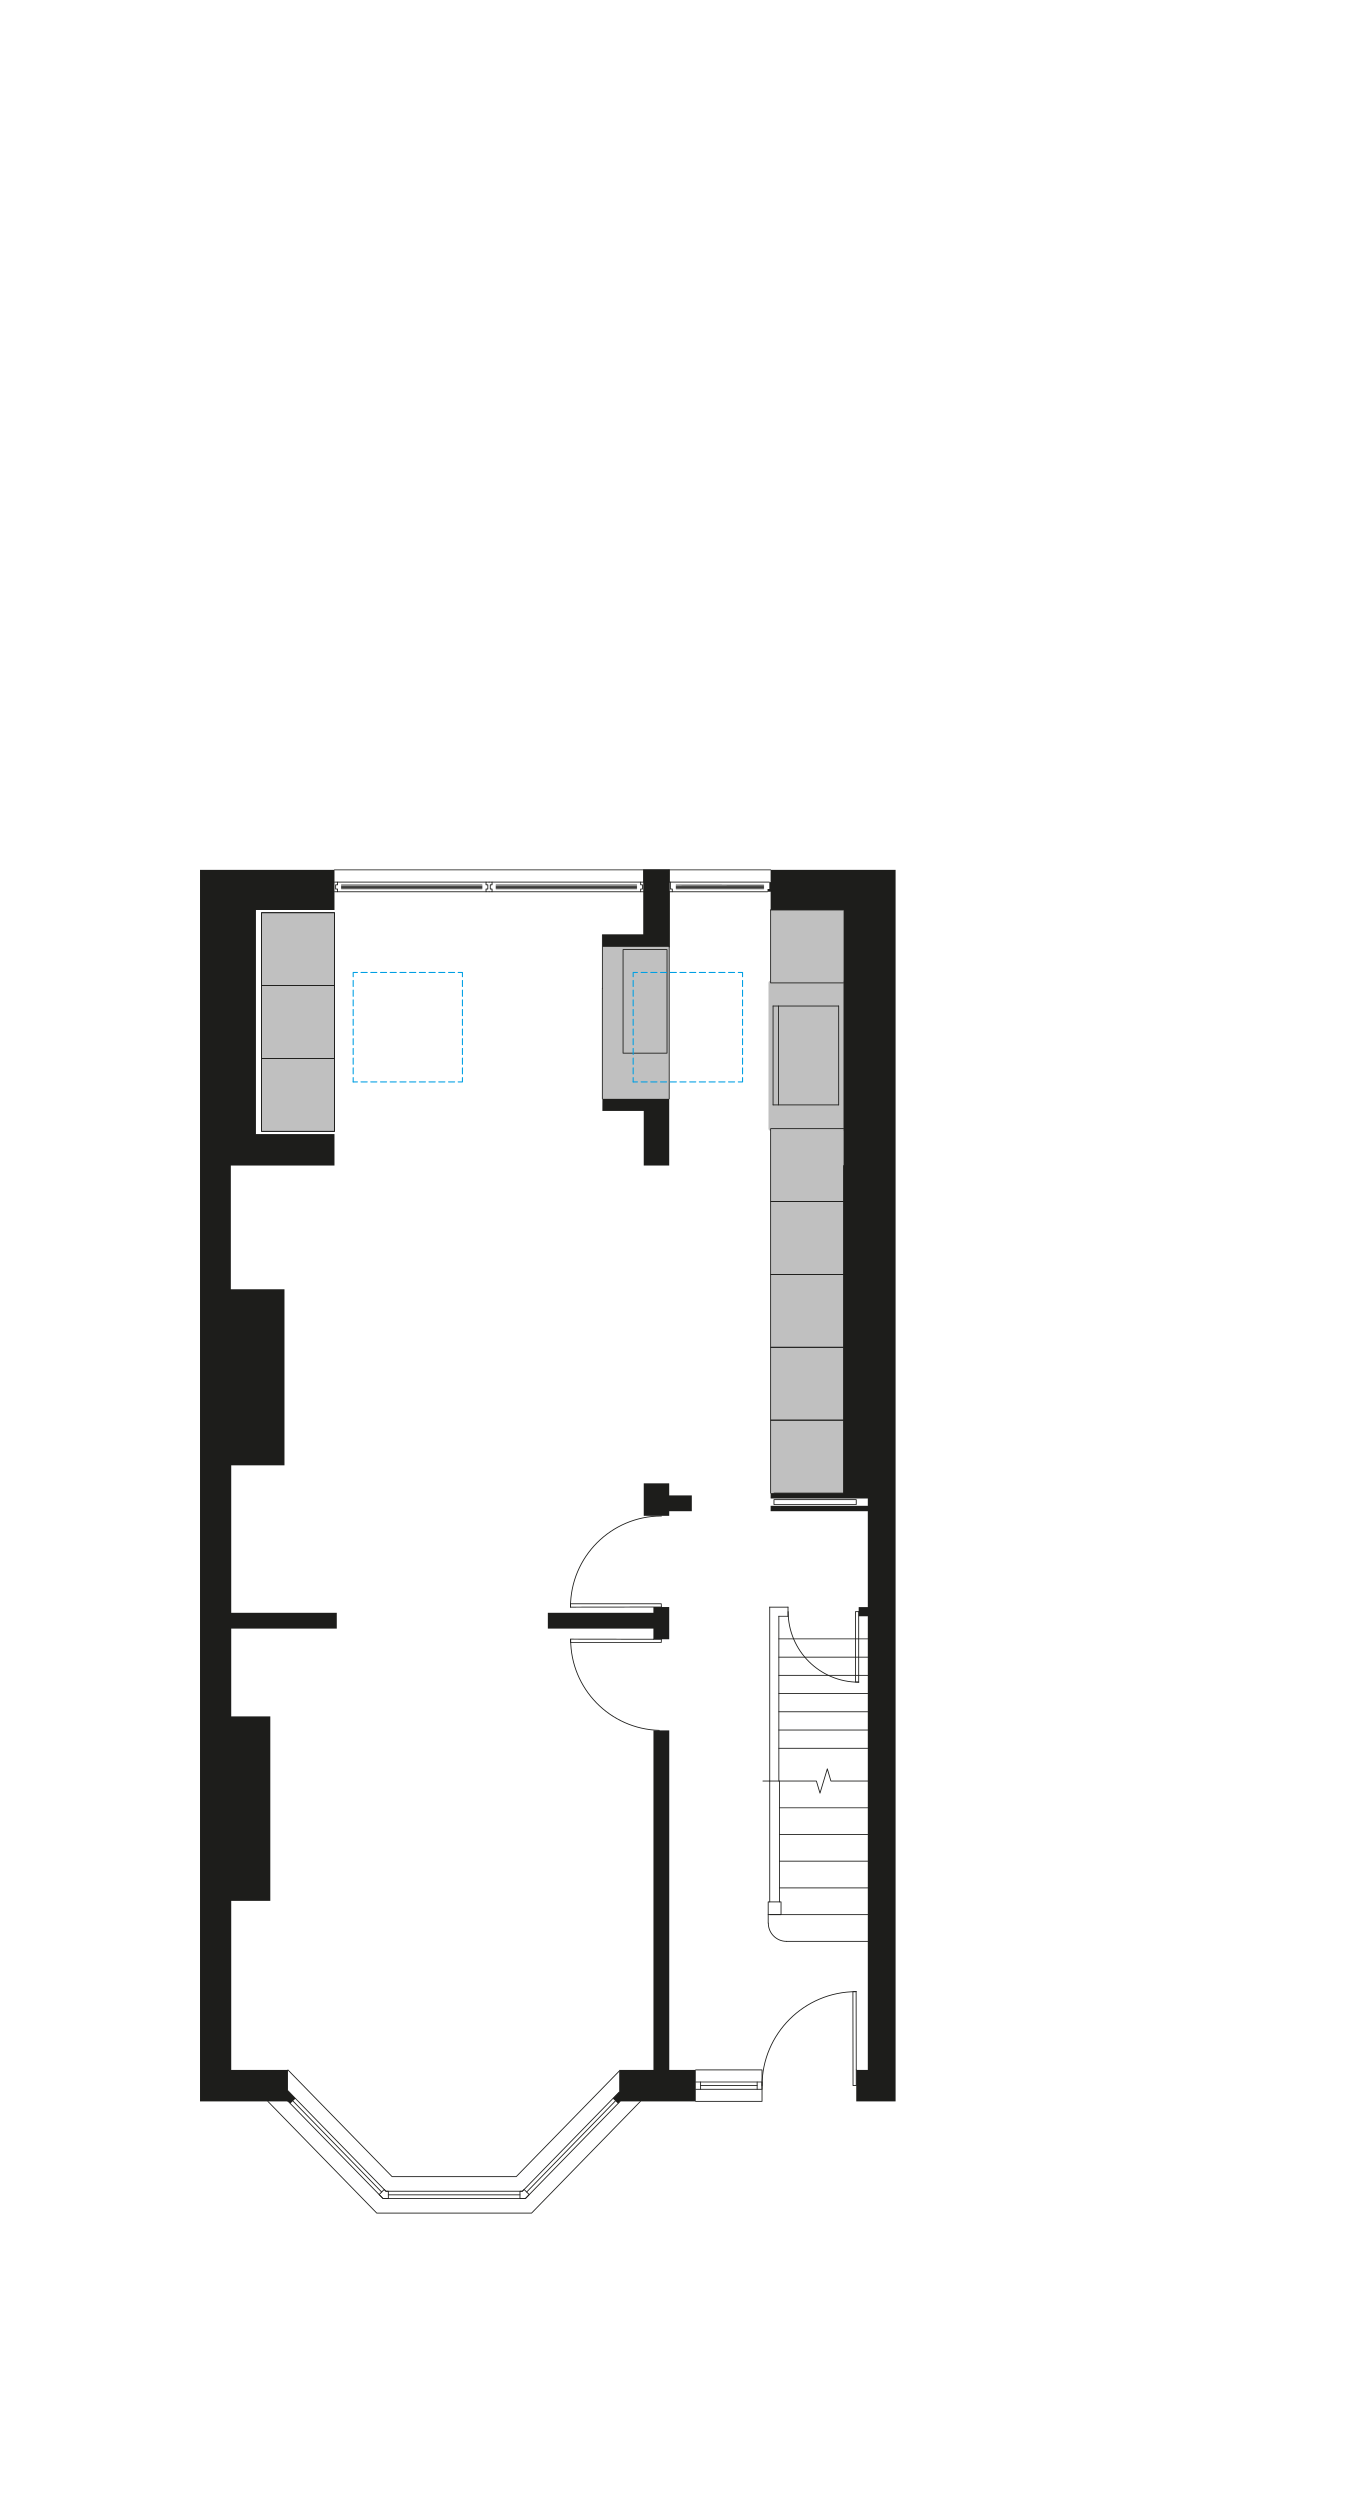
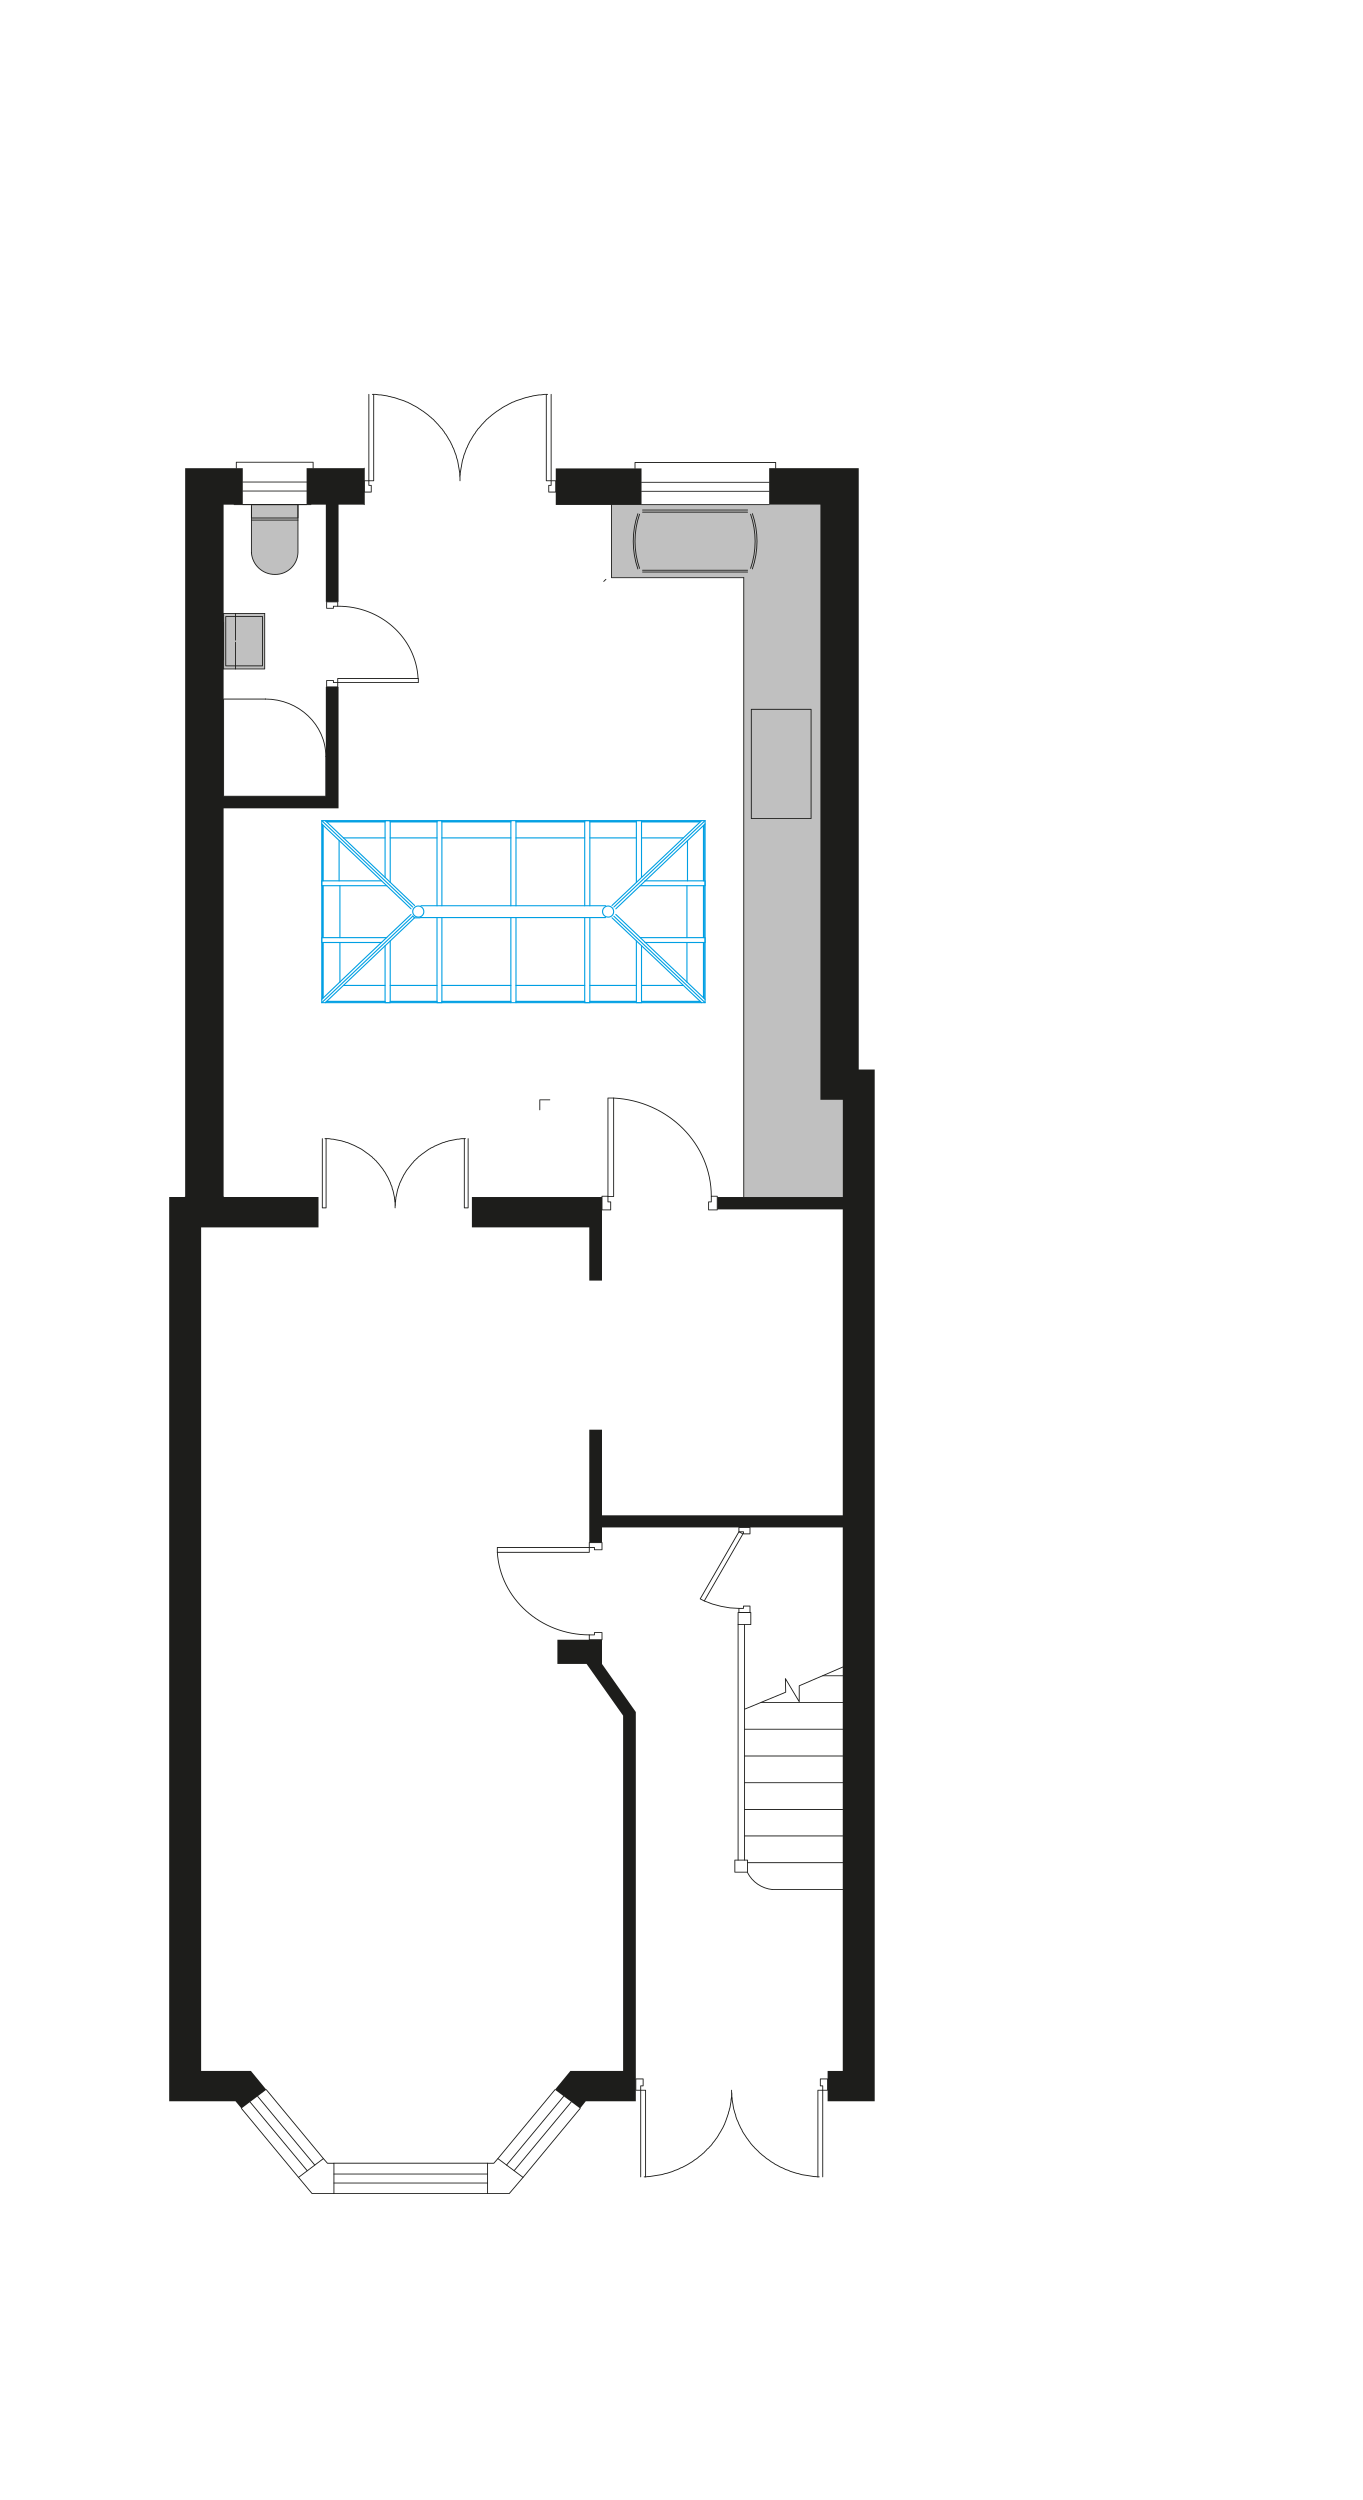
<svg xmlns="http://www.w3.org/2000/svg" viewBox="0 0 318.24 583.97">
  <defs>
-     <style>.a{fill:silver;}.b,.c,.d{fill:none;stroke-linecap:round;stroke-linejoin:round;}.b{stroke:silver;}.c{stroke:#1d1d1b;stroke-width:0.2px;}.d{stroke:#009fe3;stroke-width:0.25px;}.e{fill:#1d1d1b;}</style>
+     <style>.a{fill:silver;}.b,.c{fill:none;stroke-linecap:round;stroke-linejoin:round;}.b{stroke:#1d1d1b;stroke-width:0.21px;}.c{stroke:#009fe3;stroke-width:0.26px;}.d{fill:#1d1d1b;}</style>
  </defs>
-   <polygon class="a" points="140.71 256.67 140.72 256.67 156.32 256.67 156.32 221.18 140.71 221.18 140.71 230.85 140.71 256.67" />
-   <polygon class="a" points="180.01 212.56 180.01 229.59 180.01 263.64 180.01 280.67 180.01 297.69 180.01 314.72 180.01 331.74 180.01 348.77 180.79 348.77 197.04 348.77 197.04 272.26 197.04 263.64 197.04 246.62 197.04 229.59 197.04 212.56 180.01 212.56" />
-   <polygon class="a" points="78.13 247.25 78.13 230.22 78.13 213.19 61.1 213.19 61.1 230.22 61.1 247.25 61.1 264.27 78.13 264.27 78.13 247.25" />
-   <rect class="b" x="180.01" y="229.59" width="17.03" height="34.05" />
-   <polyline class="c" points="180.01 348.77 180.01 331.74 197.04 331.74" />
-   <polyline class="c" points="197.04 314.72 180.01 314.72 180.01 331.74 197.04 331.74" />
-   <polyline class="c" points="197.04 314.72 180.01 314.72 180.01 297.69 197.04 297.69" />
-   <polyline class="c" points="197.04 280.67 180.01 280.67 180.01 297.69 197.04 297.69" />
-   <polyline class="c" points="197.04 280.67 180.01 280.67 180.01 263.64 197.04 263.64" />
-   <line class="c" x1="202.71" y1="453.48" x2="183.71" y2="453.48" />
-   <path class="c" d="M183.72,453.48a4.25,4.25,0,0,1-4.25-4.25" />
-   <line class="c" x1="179.44" y1="449.21" x2="179.44" y2="447.23" />
-   <line class="c" x1="202.71" y1="447.23" x2="179.8" y2="447.23" />
-   <line class="c" x1="202.71" y1="440.99" x2="182.08" y2="440.99" />
-   <line class="c" x1="202.71" y1="434.74" x2="182.08" y2="434.74" />
-   <line class="c" x1="202.71" y1="428.52" x2="182.08" y2="428.52" />
-   <line class="c" x1="202.71" y1="422.28" x2="182.08" y2="422.28" />
-   <line class="c" x1="182.08" y1="444.26" x2="182.08" y2="416.03" />
-   <line class="c" x1="179.8" y1="444.26" x2="179.8" y2="416.03" />
-   <rect class="c" x="179.44" y="444.26" width="3" height="2.97" />
-   <polyline class="c" points="162.5 483.51 178 483.51 178 490.86 162.5 490.86" />
-   <line class="c" x1="123.02" y1="512.03" x2="143.74" y2="490.77" />
-   <line class="c" x1="180.79" y1="348.77" x2="203.61" y2="348.77" />
-   <line class="c" x1="184.07" y1="375.41" x2="179.8" y2="375.41" />
-   <line class="c" x1="184.07" y1="377.54" x2="181.93" y2="377.54" />
-   <line class="c" x1="179.8" y1="375.41" x2="179.8" y2="416.03" />
-   <line class="c" x1="181.93" y1="377.54" x2="181.93" y2="416.03" />
-   <polyline class="c" points="178.21 416.03 190.7 416.03 191.54 418.86 193.25 413.18 194.09 416.03 206.59 416.03" />
-   <line class="c" x1="184.07" y1="377.54" x2="184.07" y2="375.41" />
-   <line class="c" x1="202.71" y1="382.82" x2="181.93" y2="382.82" />
-   <line class="c" x1="202.71" y1="387.09" x2="181.93" y2="387.09" />
-   <line class="c" x1="202.71" y1="391.35" x2="181.93" y2="391.35" />
-   <line class="c" x1="202.71" y1="395.58" x2="181.93" y2="395.58" />
-   <line class="c" x1="202.71" y1="399.85" x2="181.93" y2="399.85" />
-   <line class="c" x1="202.71" y1="404.11" x2="181.93" y2="404.11" />
-   <line class="c" x1="202.71" y1="408.38" x2="181.93" y2="408.38" />
-   <line class="c" x1="200.58" y1="376.46" x2="200.58" y2="392.91" />
-   <path class="c" d="M200.61,392.94a16.49,16.49,0,0,1-16.51-16.48" />
-   <polyline class="c" points="200.58 376.46 199.83 376.46 199.83 392.91 200.58 392.91" />
-   <line class="c" x1="154.46" y1="375.38" x2="133.29" y2="375.41" />
-   <path class="c" d="M133.26,375.41a21.26,21.26,0,0,1,21.24-21.29" />
-   <polyline class="c" points="154.49 375.38 154.46 374.62 133.26 374.62 133.26 375.38" />
-   <polygon class="c" points="122.42 511.43 122 511.85 121.46 511.85 121.46 513.53 122.75 513.53 123.62 512.63 122.42 511.43" />
-   <polyline class="c" points="162.5 488.04 178 488.04 178 486.33 162.5 486.33" />
-   <line class="c" x1="176.86" y1="488.04" x2="176.86" y2="486.33" />
-   <line class="c" x1="163.65" y1="488.04" x2="163.65" y2="486.33" />
-   <line class="c" x1="163.65" y1="487.17" x2="176.86" y2="487.17" />
-   <line class="c" x1="200.01" y1="483.51" x2="199.98" y2="465.25" />
-   <path class="c" d="M178,487.23a22,22,0,0,1,22-22" />
-   <polyline class="c" points="200.01 487.17 199.26 487.17 199.23 465.22 199.98 465.22" />
-   <line class="c" x1="200.01" y1="487.14" x2="200.01" y2="483.51" />
-   <rect class="c" x="180.79" y="350.3" width="19.22" height="1.14" />
-   <line class="c" x1="197.04" y1="272.26" x2="197.04" y2="348.77" />
-   <rect class="c" x="150.37" y="203.19" width="5.95" height="2.85" />
-   <line class="c" x1="195.9" y1="234.99" x2="180.58" y2="234.99" />
-   <line class="c" x1="180.58" y1="258.09" x2="195.9" y2="258.09" />
-   <line class="c" x1="195.9" y1="258.09" x2="195.9" y2="234.99" />
-   <line class="c" x1="180.58" y1="234.99" x2="180.58" y2="258.09" />
-   <polyline class="c" points="156.32 208.3 157.04 208.3 157.04 207.67 156.59 207.67 156.59 206.05 156.32 206.05" />
-   <line class="c" x1="156.59" y1="206.05" x2="179.71" y2="206.05" />
-   <line class="c" x1="179.29" y1="208.3" x2="157.04" y2="208.3" />
-   <line class="c" x1="157.94" y1="206.74" x2="178.39" y2="206.77" />
-   <line class="c" x1="157.94" y1="207.04" x2="178.39" y2="207.04" />
-   <line class="c" x1="157.94" y1="207.31" x2="178.39" y2="207.31" />
-   <line class="c" x1="157.94" y1="207.61" x2="178.39" y2="207.61" />
-   <line class="c" x1="180.01" y1="203.19" x2="156.32" y2="203.19" />
-   <polyline class="c" points="150.37 208.3 149.65 208.3 149.65 207.67 150.07 207.67 150.07 206.68 149.65 206.68 149.65 206.05 150.37 206.05" />
-   <polyline class="c" points="114.25 208.3 114.94 208.3 114.94 207.67 114.52 207.67 114.52 206.68 114.94 206.68 114.94 206.05 114.25 206.05" />
-   <line class="c" x1="114.94" y1="206.05" x2="149.65" y2="206.05" />
-   <line class="c" x1="149.65" y1="208.3" x2="114.94" y2="208.3" />
-   <line class="c" x1="115.87" y1="206.74" x2="148.72" y2="206.74" />
-   <line class="c" x1="115.87" y1="207.04" x2="148.72" y2="207.04" />
-   <line class="c" x1="115.87" y1="207.31" x2="148.72" y2="207.31" />
-   <line class="c" x1="115.87" y1="207.61" x2="148.72" y2="207.61" />
-   <polyline class="c" points="114.25 208.3 113.53 208.3 113.53 207.67 113.95 207.67 113.95 206.68 113.53 206.68 113.53 206.05 114.25 206.05" />
-   <line class="c" x1="156.32" y1="221.18" x2="156.32" y2="256.67" />
-   <line class="c" x1="152.63" y1="382.91" x2="133.29" y2="382.88" />
-   <path class="c" d="M154,404.19a21.26,21.26,0,0,1-20.7-21.28" />
-   <polyline class="c" points="154.49 382.91 154.46 383.66 133.26 383.66 133.26 382.91" />
-   <line class="c" x1="152.63" y1="382.91" x2="154.46" y2="382.91" />
-   <line class="c" x1="140.7" y1="230.85" x2="140.7" y2="256.67" />
-   <polyline class="c" points="140.71 230.85 140.71 218.36 150.37 218.36 150.37 203.19 156.32 203.19 156.32 221.18" />
-   <line class="c" x1="156.32" y1="221.18" x2="156.32" y2="208.3" />
-   <polyline class="c" points="67.26 483.51 91.58 508.43 120.59 508.43 144.64 483.78" />
-   <polyline class="c" points="62.57 490.86 88.01 516.96 124.16 516.96 149.59 490.86" />
-   <line class="c" x1="68.43" y1="490.77" x2="89.15" y2="512.03" />
-   <line class="c" x1="90.71" y1="512.69" x2="121.46" y2="512.69" />
-   <polyline class="c" points="69.03 490.2 90.14 511.85 122.03 511.85 144.64 488.67" />
-   <polygon class="c" points="89.45 513.53 90.71 513.53 90.71 511.85 90.14 511.85 89.75 511.43 88.55 512.63 89.45 513.53" />
-   <line class="c" x1="67.26" y1="490.8" x2="67.31" y2="490.86" />
-   <line class="c" x1="69.03" y1="490.2" x2="67.26" y2="488.37" />
-   <rect class="c" x="61.1" y="213.19" width="17.03" height="17.03" />
-   <rect class="c" x="61.1" y="230.22" width="17.03" height="17.03" />
-   <rect class="c" x="61.1" y="247.25" width="17.03" height="17.03" />
-   <line class="c" x1="150.37" y1="203.19" x2="78.13" y2="203.19" />
-   <polyline class="c" points="78.13 208.3 78.85 208.3 78.85 207.67 78.4 207.67 78.4 206.68 78.85 206.68 78.85 206.05 78.13 206.05" />
-   <line class="c" x1="78.85" y1="206.05" x2="113.53" y2="206.05" />
-   <line class="c" x1="113.53" y1="208.3" x2="78.85" y2="208.3" />
-   <line class="c" x1="79.75" y1="206.74" x2="112.6" y2="206.74" />
-   <line class="c" x1="79.75" y1="207.04" x2="112.6" y2="207.04" />
-   <line class="c" x1="79.75" y1="207.31" x2="112.6" y2="207.31" />
-   <line class="c" x1="79.75" y1="207.61" x2="112.6" y2="207.61" />
-   <rect class="c" x="61.1" y="213.19" width="17.03" height="51.08" />
-   <line class="c" x1="59.69" y1="212.56" x2="59.69" y2="264.9" />
-   <polyline class="c" points="67.26 490.8 89.45 513.53 122.75 513.53 144.85 490.86" />
-   <line class="c" x1="197.04" y1="212.56" x2="180.01" y2="212.56" />
-   <polyline class="c" points="180.01 212.56 180.01 229.59 197.04 229.59" />
-   <line class="c" x1="181.84" y1="234.99" x2="181.84" y2="258.09" />
-   <polygon class="c" points="145.54 239.32 145.54 246.01 155.81 246.01 155.81 221.81 145.54 221.81 145.54 238.54 145.54 239.32" />
-   <line class="d" x1="93.43" y1="227.16" x2="94.84" y2="227.16" />
-   <line class="d" x1="95.68" y1="227.16" x2="97.12" y2="227.16" />
-   <line class="d" x1="97.96" y1="227.16" x2="99.37" y2="227.16" />
-   <line class="d" x1="100.21" y1="227.16" x2="101.65" y2="227.16" />
-   <line class="d" x1="102.49" y1="227.16" x2="103.91" y2="227.16" />
-   <line class="d" x1="104.78" y1="227.16" x2="106.19" y2="227.16" />
-   <polyline class="d" points="107.03 227.16 108.02 227.16 108.02 228.15" />
-   <line class="d" x1="108.02" y1="229.02" x2="108.02" y2="230.43" />
-   <line class="d" x1="108.02" y1="231.28" x2="108.02" y2="232.72" />
-   <line class="d" x1="108.02" y1="233.56" x2="108.02" y2="234.97" />
-   <line class="d" x1="108.02" y1="235.81" x2="108.02" y2="237.25" />
-   <line class="d" x1="108.02" y1="238.09" x2="108.02" y2="239.5" />
-   <line class="d" x1="108.02" y1="240.37" x2="108.02" y2="241.79" />
-   <line class="d" x1="108.02" y1="242.63" x2="108.02" y2="244.04" />
-   <line class="d" x1="108.02" y1="244.91" x2="108.02" y2="246.32" />
-   <line class="d" x1="108.02" y1="247.16" x2="108.02" y2="248.6" />
-   <line class="d" x1="108.02" y1="249.44" x2="108.02" y2="250.85" />
-   <polyline class="d" points="108.02 251.72 108.02 252.72 107.03 252.72" />
-   <line class="d" x1="106.19" y1="252.72" x2="104.78" y2="252.72" />
-   <line class="d" x1="103.91" y1="252.72" x2="102.49" y2="252.72" />
-   <line class="d" x1="101.65" y1="252.72" x2="100.21" y2="252.72" />
-   <line class="d" x1="99.37" y1="252.72" x2="97.96" y2="252.72" />
-   <line class="d" x1="97.12" y1="252.72" x2="95.68" y2="252.72" />
-   <line class="d" x1="94.84" y1="252.72" x2="93.43" y2="252.72" />
-   <line class="d" x1="84.33" y1="227.16" x2="85.77" y2="227.16" />
-   <line class="d" x1="86.61" y1="227.16" x2="88.02" y2="227.16" />
-   <line class="d" x1="88.89" y1="227.16" x2="90.3" y2="227.16" />
-   <line class="d" x1="91.14" y1="227.16" x2="92.56" y2="227.16" />
-   <line class="d" x1="92.56" y1="252.72" x2="91.14" y2="252.72" />
-   <line class="d" x1="90.3" y1="252.72" x2="88.89" y2="252.72" />
-   <line class="d" x1="88.02" y1="252.72" x2="86.61" y2="252.72" />
-   <line class="d" x1="85.77" y1="252.72" x2="84.33" y2="252.72" />
-   <line class="d" x1="163.36" y1="227.16" x2="164.8" y2="227.16" />
-   <line class="d" x1="165.64" y1="227.16" x2="167.05" y2="227.16" />
-   <line class="d" x1="167.9" y1="227.16" x2="169.34" y2="227.16" />
-   <line class="d" x1="170.18" y1="227.16" x2="171.59" y2="227.16" />
-   <polyline class="d" points="172.46 227.16 173.45 227.16 173.45 228.15" />
-   <polyline class="d" points="173.45 251.72 173.45 252.72 172.46 252.72" />
-   <line class="d" x1="171.59" y1="252.72" x2="170.18" y2="252.72" />
-   <line class="d" x1="169.34" y1="252.72" x2="167.9" y2="252.72" />
-   <line class="d" x1="167.05" y1="252.72" x2="165.64" y2="252.72" />
-   <line class="d" x1="164.8" y1="252.72" x2="163.36" y2="252.72" />
-   <line class="d" x1="83.49" y1="252.72" x2="82.5" y2="252.72" />
-   <polyline class="d" points="82.5 228.15 82.5 227.16 83.49 227.16" />
-   <line class="d" x1="82.5" y1="230.43" x2="82.5" y2="229.02" />
-   <line class="d" x1="82.5" y1="232.72" x2="82.5" y2="231.28" />
-   <line class="d" x1="82.5" y1="234.97" x2="82.5" y2="233.56" />
-   <line class="d" x1="82.5" y1="237.25" x2="82.5" y2="235.81" />
-   <line class="d" x1="82.5" y1="239.5" x2="82.5" y2="238.09" />
-   <line class="d" x1="82.5" y1="241.79" x2="82.5" y2="240.37" />
-   <line class="d" x1="82.5" y1="244.04" x2="82.5" y2="242.63" />
-   <line class="d" x1="82.5" y1="246.32" x2="82.5" y2="244.91" />
-   <line class="d" x1="82.5" y1="248.6" x2="82.5" y2="247.16" />
-   <line class="d" x1="82.5" y1="250.85" x2="82.5" y2="249.44" />
-   <line class="d" x1="82.5" y1="252.72" x2="82.5" y2="251.72" />
-   <line class="d" x1="148.89" y1="252.72" x2="147.9" y2="252.72" />
-   <line class="d" x1="151.17" y1="252.72" x2="149.76" y2="252.72" />
-   <line class="d" x1="153.45" y1="252.72" x2="152.01" y2="252.72" />
-   <line class="d" x1="155.7" y1="252.72" x2="154.29" y2="252.72" />
-   <line class="d" x1="157.99" y1="252.72" x2="156.57" y2="252.72" />
-   <line class="d" x1="160.24" y1="252.72" x2="158.83" y2="252.72" />
-   <line class="d" x1="162.52" y1="252.72" x2="161.11" y2="252.72" />
-   <line class="d" x1="173.45" y1="249.44" x2="173.45" y2="250.85" />
-   <line class="d" x1="173.45" y1="247.16" x2="173.45" y2="248.6" />
-   <line class="d" x1="173.45" y1="244.91" x2="173.45" y2="246.32" />
-   <line class="d" x1="173.45" y1="242.63" x2="173.45" y2="244.04" />
-   <line class="d" x1="173.45" y1="240.37" x2="173.45" y2="241.79" />
-   <line class="d" x1="173.45" y1="238.09" x2="173.45" y2="239.5" />
-   <line class="d" x1="173.45" y1="235.81" x2="173.45" y2="237.25" />
-   <line class="d" x1="173.45" y1="233.56" x2="173.45" y2="234.97" />
-   <line class="d" x1="173.45" y1="231.28" x2="173.45" y2="232.72" />
-   <line class="d" x1="173.45" y1="229.02" x2="173.45" y2="230.43" />
-   <line class="d" x1="161.11" y1="227.16" x2="162.52" y2="227.16" />
-   <line class="d" x1="158.83" y1="227.16" x2="160.24" y2="227.16" />
-   <line class="d" x1="156.57" y1="227.16" x2="157.99" y2="227.16" />
-   <line class="d" x1="154.29" y1="227.16" x2="155.7" y2="227.16" />
-   <line class="d" x1="152.01" y1="227.16" x2="153.45" y2="227.16" />
-   <line class="d" x1="149.76" y1="227.16" x2="151.17" y2="227.16" />
-   <polyline class="d" points="147.9 228.15 147.9 227.16 148.89 227.16" />
-   <line class="d" x1="147.9" y1="230.43" x2="147.9" y2="229.02" />
-   <line class="d" x1="147.9" y1="232.72" x2="147.9" y2="231.28" />
-   <line class="d" x1="147.9" y1="234.97" x2="147.9" y2="233.56" />
-   <line class="d" x1="147.9" y1="237.25" x2="147.9" y2="235.81" />
-   <line class="d" x1="147.9" y1="239.5" x2="147.9" y2="238.09" />
-   <line class="d" x1="147.9" y1="241.79" x2="147.9" y2="240.37" />
-   <line class="d" x1="147.9" y1="244.04" x2="147.9" y2="242.63" />
-   <line class="d" x1="147.9" y1="246.32" x2="147.9" y2="244.91" />
-   <line class="d" x1="147.9" y1="248.6" x2="147.9" y2="247.16" />
-   <line class="d" x1="147.9" y1="250.85" x2="147.9" y2="249.44" />
-   <line class="d" x1="147.9" y1="252.72" x2="147.9" y2="251.72" />
-   <polygon class="e" points="156.32 272.26 150.37 272.26 150.37 259.5 140.71 259.5 140.72 256.67 156.32 256.67 156.32 272.26" />
-   <polygon class="e" points="156.32 221.18 156.32 203.19 150.37 203.19 150.37 218.36 140.71 218.36 140.71 221.18 156.32 221.18" />
-   <polygon class="e" points="54.01 380.42 78.67 380.42 78.67 376.73 54.01 376.73 54.01 342.28 66.45 342.28 66.45 301.15 53.92 301.15 53.92 272.26 78.13 272.26 78.13 264.9 59.69 264.9 59.69 212.56 78.13 212.56 78.13 203.19 50.32 203.19 46.72 203.19 46.72 490.86 67.31 490.86 67.8 491.37 69.03 490.2 69.03 490.2 67.26 488.37 67.26 483.51 54.01 483.51 54.01 444.02 63.14 444.02 63.14 400.93 54.01 400.93 54.01 380.42" />
-   <line class="e" x1="180.01" y1="203.19" x2="203.61" y2="203.19" />
-   <polygon class="e" points="197.04 348.77 197.04 331.74 197.04 314.72 197.04 297.69 197.04 280.67 197.04 263.64 197.04 246.62 197.04 229.59 197.04 212.56 180.01 212.56 180.01 208.3 179.29 208.3 179.29 207.67 179.71 207.67 179.71 206.05 180.01 206.05 180.01 203.19 203.61 203.19 209.2 203.19 209.2 490.86 200.01 490.86 200.01 487.14 200.01 483.51 200.01 483.51 202.71 483.51 202.71 377.54 200.58 377.54 200.58 375.4 202.71 375.4 202.71 353 180.79 353 180.01 353 180.01 351.74 180.79 351.74 202.71 351.74 202.71 350.03 180.79 350.03 180.01 350.03 180.01 348.77 197.04 348.77" />
-   <line class="e" x1="153.96" y1="404.2" x2="154.5" y2="404.2" />
-   <line class="e" x1="156.32" y1="483.51" x2="152.63" y2="483.51" />
-   <polygon class="e" points="152.63 346.49 156.32 346.49 156.32 349.31 161.6 349.31 161.6 353 156.32 353 156.32 354.08 152.63 354.08 150.37 354.08 150.37 346.49 152.63 346.49" />
-   <polygon class="e" points="140.1 376.73 152.63 376.73 152.63 375.38 156.32 375.38 156.32 382.91 154.46 382.91 152.63 382.91 152.63 380.42 127.97 380.42 127.97 376.73 140.1 376.73" />
-   <path class="e" d="M144.64,483.51h8V404.2h3.69v79.31h6.19v7.35H144.85l-.48.51-1.23-1.17,1.5-1.53Z" />
-   <line class="e" x1="152.63" y1="483.51" x2="152.63" y2="404.2" />
+   <polygon class="a" points="196.86 279.61 173.73 279.61 173.73 134.94 142.84 134.94 142.84 117.94 149.85 117.94 149.85 117.88 179.67 117.88 191.62 117.88 191.62 249.83 191.62 256.91 196.86 256.91 196.86 279.61" />
+   <rect class="a" x="52.23" y="143.29" width="9.6" height="12.97" />
+   <path class="a" d="M69.6,121v8.06a5.28,5.28,0,0,1-5.38,5.11,5.46,5.46,0,0,1-5.48-5h0c0-3.6,0-7.2,0-10.81v-.48H69.6Z" />
+   <line class="b" x1="52.23" y1="143.29" x2="52.23" y2="156.26" />
+   <rect class="b" x="52.73" y="144.01" width="8.59" height="11.53" />
+   <line class="b" x1="52.23" y1="143.29" x2="61.83" y2="143.29" />
+   <polyline class="b" points="61.83 143.29 61.83 156.26 52.23 156.26" />
+   <line class="b" x1="55.01" y1="150.01" x2="55.01" y2="156.26" />
+   <line class="b" x1="55.01" y1="143.29" x2="55.01" y2="149.53" />
+   <path class="b" d="M58.73,129.07a5.47,5.47,0,0,0,5.49,5.11,5.28,5.28,0,0,0,5.38-5.11V117.88" />
+   <line class="b" x1="54.69" y1="117.88" x2="72.63" y2="117.88" />
+   <rect class="b" x="58.73" y="117.88" width="10.87" height="3.12" />
+   <line class="b" x1="69.6" y1="121.49" x2="58.73" y2="121.49" />
+   <line class="b" x1="58.73" y1="129.17" x2="58.73" y2="118.36" />
+   <line class="b" x1="141.53" y1="135.33" x2="141.03" y2="135.81" />
+   <polygon class="b" points="129.82 112.3 129.82 114.94 128.18 114.94 128.18 113.38 128.74 113.38 128.74 112.3 129.82 112.3" />
+   <polygon class="b" points="86.16 112.3 86.16 113.38 86.72 113.38 86.72 114.94 85.08 114.94 85.08 112.3 86.16 112.3" />
+   <polyline class="b" points="127.61 92.12 127.61 112.3 128.74 112.3 128.74 92.12" />
+   <polyline class="b" points="191.36 508.49 190.98 508.49 190.6 508.43 190.22 508.43 189.85 508.37 189.47 508.31 189.09 508.25 188.71 508.19 188.33 508.13 187.89 508.07 187.51 508.01 187.19 507.95 186.81 507.83 186.43 507.71 186.06 507.65 185.68 507.53 185.3 507.41 184.92 507.29 184.54 507.17 184.22 506.99 183.84 506.87 183.46 506.75 183.15 506.57 182.77 506.39 182.45 506.27 182.07 506.09 181.76 505.9 181.44 505.73 181.06 505.55 180.75 505.31 180.43 505.13 180.12 504.94 179.8 504.7 179.48 504.46 179.17 504.28 178.85 504.04 178.6 503.8 178.28 503.56 177.97 503.32 177.71 503.08 177.4 502.84 177.15 502.54 176.89 502.3 176.58 502 176.32 501.76 176.07 501.46 175.82 501.22 175.57 500.92 175.31 500.62 175.12 500.32 174.87 500.02 174.68 499.72 174.43 499.42 174.24 499.12 174.05 498.82 173.8 498.46 173.61 498.16 173.42 497.86 173.29 497.5 173.1 497.2 172.91 496.84 172.79 496.54 172.6 496.18 172.47 495.82 172.34 495.52 172.15 495.15 172.03 494.8 171.9 494.44 171.84 494.07 171.71 493.71 171.59 493.35 171.52 493.05 171.4 492.69 171.33 492.33 171.27 491.97 171.21 491.55 171.14 491.19 171.08 490.83 171.02 490.47 171.02 490.11 170.95 489.75 170.95 489.39 170.95 489.03 170.89 488.67 170.89 488.25 170.89 488.67 170.89 489.03 170.89 489.39 170.89 489.75 170.83 490.11 170.76 490.47 170.76 490.83 170.7 491.19 170.64 491.55 170.57 491.97 170.51 492.33 170.38 492.69 170.32 493.05 170.19 493.35 170.13 493.71 170 494.07 169.88 494.44 169.75 494.8 169.63 495.15 169.5 495.52 169.37 495.82 169.25 496.18 169.06 496.54 168.93 496.84 168.74 497.2 168.55 497.5 168.36 497.86 168.17 498.16 167.98 498.46 167.79 498.82 167.6 499.12 167.41 499.42 167.16 499.72 166.97 500.02 166.72 500.32 166.47 500.62 166.28 500.92 166.03 501.22 165.77 501.46 165.52 501.76 165.2 502 164.95 502.3 164.7 502.54 164.44 502.84 164.13 503.08 163.88 503.32 163.56 503.56 163.24 503.8 162.99 504.04 162.68 504.28 162.36 504.46 162.04 504.7 161.73 504.94 161.41 505.13 161.1 505.31 160.72 505.55 160.4 505.73 160.09 505.9 159.71 506.09 159.39 506.27 159.01 506.39 158.69 506.57 158.32 506.75 158 506.87 157.62 506.99 157.24 507.17 156.93 507.29 156.55 507.41 156.17 507.53 155.79 507.65 155.41 507.71 155.03 507.83 154.65 507.95 154.27 508.01 153.89 508.07 153.51 508.13 153.13 508.19 152.75 508.25 152.38 508.31 152 508.37 151.62 508.43 151.24 508.43 150.86 508.49 150.48 508.49" />
+   <polyline class="b" points="86.16 92.12 86.16 112.3 87.29 112.3 87.29 92.12" />
+   <polyline class="b" points="75.92 265.98 76.24 265.98 76.55 265.98 76.87 265.98 77.18 266.04 77.5 266.1 77.82 266.1 78.13 266.16 78.38 266.22 78.7 266.28 79.02 266.34 79.33 266.4 79.65 266.46 79.9 266.52 80.22 266.64 80.53 266.7 80.79 266.82 81.1 266.88 81.42 267 81.67 267.12 81.99 267.24 82.24 267.36 82.56 267.48 82.81 267.6 83.06 267.72 83.38 267.9 83.63 268.02 83.88 268.14 84.2 268.32 84.45 268.44 84.7 268.62 84.96 268.8 85.21 268.98 85.46 269.17 85.71 269.35 85.97 269.52 86.22 269.7 86.41 269.88 86.66 270.06 86.92 270.25 87.1 270.49 87.36 270.67 87.55 270.91 87.8 271.09 87.99 271.33 88.18 271.57 88.37 271.75 88.56 271.99 88.75 272.23 88.94 272.47 89.13 272.71 89.32 272.95 89.5 273.19 89.63 273.43 89.82 273.67 90.01 273.97 90.14 274.21 90.26 274.45 90.45 274.75 90.58 274.99 90.71 275.23 90.83 275.53 90.96 275.77 91.08 276.07 91.21 276.31 91.28 276.61 91.4 276.91 91.53 277.15 91.59 277.45 91.65 277.75 91.78 278.05 91.84 278.29 91.91 278.59 91.97 278.89 92.03 279.19 92.1 279.49 92.16 279.73 92.16 280.04 92.22 280.33 92.22 280.63 92.29 280.94 92.29 281.24 92.29 281.54 92.29 281.84 92.29 282.14 92.29 281.84 92.35 281.54 92.35 281.24 92.35 280.94 92.41 280.63 92.41 280.33 92.47 280.04 92.47 279.73 92.54 279.49 92.6 279.19 92.67 278.89 92.73 278.59 92.79 278.29 92.85 278.05 92.92 277.75 93.04 277.45 93.11 277.15 93.23 276.91 93.3 276.61 93.42 276.31 93.55 276.07 93.68 275.77 93.8 275.53 93.93 275.23 94.06 274.99 94.18 274.75 94.31 274.45 94.5 274.21 94.62 273.97 94.81 273.67 94.94 273.43 95.13 273.19 95.32 272.95 95.51 272.71 95.7 272.47 95.89 272.23 96.08 271.99 96.27 271.75 96.46 271.57 96.64 271.33 96.83 271.09 97.09 270.91 97.28 270.67 97.53 270.49 97.72 270.25 97.97 270.06 98.22 269.88 98.42 269.7 98.67 269.52 98.92 269.35 99.17 269.17 99.43 268.98 99.68 268.8 99.93 268.62 100.18 268.44 100.44 268.32 100.69 268.14 101 268.02 101.26 267.9 101.51 267.72 101.83 267.6 102.08 267.48 102.39 267.36 102.65 267.24 102.96 267.12 103.22 267 103.53 266.88 103.85 266.82 104.1 266.7 104.42 266.64 104.73 266.52 104.99 266.46 105.3 266.4 105.62 266.34 105.93 266.28 106.25 266.22 106.5 266.16 106.82 266.1 107.13 266.1 107.45 266.04 107.77 265.98 108.08 265.98 108.4 265.98 108.71 265.98" />
+   <polyline class="b" points="108.46 265.98 108.46 282.14 109.35 282.14 109.35 265.98" />
+   <polyline class="b" points="75.29 265.98 75.29 282.14 76.17 282.14 76.17 265.98" />
+   <polyline class="b" points="86.98 92.12 87.36 92.12 87.74 92.12 88.11 92.18 88.56 92.24 88.94 92.24 89.32 92.3 89.69 92.36 90.07 92.42 90.45 92.48 90.83 92.6 91.21 92.66 91.59 92.78 91.97 92.84 92.35 92.96 92.73 93.08 93.04 93.2 93.42 93.32 93.8 93.44 94.18 93.56 94.5 93.68 94.88 93.86 95.25 93.98 95.57 94.16 95.95 94.34 96.27 94.52 96.58 94.7 96.96 94.88 97.28 95.06 97.59 95.24 97.91 95.48 98.22 95.66 98.54 95.9 98.86 96.08 99.17 96.32 99.49 96.56 99.81 96.8 100.12 97.04 100.37 97.28 100.69 97.52 100.94 97.77 101.26 98 101.51 98.31 101.76 98.55 102.02 98.85 102.27 99.09 102.52 99.39 102.78 99.69 103.03 99.99 103.28 100.23 103.47 100.53 103.72 100.83 103.91 101.19 104.17 101.49 104.35 101.79 104.54 102.09 104.73 102.45 104.92 102.75 105.11 103.05 105.3 103.41 105.43 103.71 105.62 104.07 105.74 104.43 105.93 104.73 106.06 105.09 106.19 105.45 106.31 105.81 106.44 106.11 106.57 106.47 106.63 106.83 106.75 107.19 106.88 107.55 106.94 107.91 107.01 108.27 107.07 108.64 107.13 109 107.2 109.36 107.26 109.72 107.32 110.08 107.39 110.5 107.39 110.86 107.39 111.22 107.45 111.58 107.45 111.94 107.45 112.3 107.45 111.94 107.45 111.58 107.45 111.22 107.51 110.86 107.51 110.5 107.58 110.08 107.64 109.72 107.7 109.36 107.77 109 107.83 108.64 107.89 108.27 107.96 107.91 108.02 107.55 108.14 107.19 108.27 106.83 108.33 106.47 108.46 106.11 108.59 105.81 108.71 105.45 108.84 105.09 108.97 104.73 109.16 104.43 109.28 104.07 109.47 103.71 109.6 103.41 109.79 103.05 109.98 102.75 110.17 102.45 110.36 102.09 110.55 101.79 110.74 101.49 110.99 101.19 111.18 100.83 111.43 100.53 111.62 100.23 111.87 99.99 112.13 99.69 112.38 99.39 112.63 99.09 112.88 98.85 113.14 98.55 113.39 98.31 113.64 98 113.96 97.77 114.21 97.52 114.53 97.28 114.78 97.04 115.1 96.8 115.41 96.56 115.73 96.32 116.04 96.08 116.36 95.9 116.68 95.66 116.99 95.48 117.31 95.24 117.62 95.06 117.94 94.88 118.32 94.7 118.63 94.52 118.95 94.34 119.33 94.16 119.64 93.98 120.03 93.86 120.4 93.68 120.72 93.56 121.1 93.44 121.48 93.32 121.86 93.2 122.17 93.08 122.55 92.96 122.93 92.84 123.31 92.78 123.69 92.66 124.07 92.6 124.45 92.48 124.83 92.42 125.21 92.36 125.58 92.3 125.96 92.24 126.34 92.24 126.79 92.18 127.17 92.12 127.54 92.12 127.92 92.12" />
+   <polyline class="b" points="150.8 508.49 150.8 488.25 149.66 488.25 149.66 508.49" />
+   <polygon class="b" points="192.18 488.25 192.18 487.23 191.62 487.23 191.62 485.61 193.32 485.61 193.32 488.25 192.18 488.25" />
+   <polygon class="b" points="148.52 488.25 148.52 485.61 150.23 485.61 150.23 487.23 149.66 487.23 149.66 488.25 148.52 488.25" />
+   <polyline class="b" points="192.18 508.49 192.18 488.25 191.05 488.25 191.05 508.49" />
+   <polyline class="b" points="164.51 373.96 166.4 374.68 168.43 375.22 170.51 375.58 172.6 375.7" />
+   <rect class="b" x="78.89" y="158.48" width="18.83" height="0.96" />
+   <polygon class="b" points="76.3 140.59 76.3 142.09 77.88 142.09 77.88 141.61 78.89 141.61 78.89 140.59 76.3 140.59" />
+   <polygon class="b" points="77.88 159.44 77.88 158.96 76.3 158.96 76.3 160.46 78.89 160.46 78.89 159.44 77.88 159.44" />
+   <path class="b" d="M166.15,279.43c0-12.19-10-22.26-22.81-22.94" />
+   <rect class="b" x="142.01" y="256.49" width="1.33" height="23" />
+   <polygon class="b" points="167.54 282.62 165.52 282.62 165.52 280.75 166.15 280.75 166.15 279.43 167.54 279.43 167.54 282.62" />
+   <polygon class="b" points="142.01 280.75 142.65 280.75 142.65 282.62 140.62 282.62 140.62 279.43 142.01 279.43 142.01 280.75" />
+   <path class="b" d="M116.17,362.61c.69,10.81,10.09,19.25,21.48,19.28" />
+   <rect class="b" x="116.17" y="361.47" width="21.48" height="1.14" />
+   <polygon class="b" points="140.62 383.03 140.62 381.35 138.85 381.35 138.85 381.89 137.65 381.89 137.65 383.03 140.62 383.03" />
+   <polygon class="b" points="138.85 361.47 138.85 362.01 140.62 362.01 140.62 360.33 137.65 360.33 137.65 361.47 138.85 361.47" />
+   <polygon class="b" points="164.51 373.96 163.56 373.48 172.6 357.81 173.54 358.29 164.51 373.96" />
+   <polygon class="b" points="175.19 376.67 175.19 375.16 173.67 375.16 173.67 375.7 172.6 375.7 172.6 376.67 175.19 376.67" />
+   <polygon class="b" points="173.67 357.81 173.67 358.29 175.19 358.29 175.19 356.79 172.6 356.79 172.6 357.81 173.67 357.81" />
+   <path class="b" d="M97.66,158.48c-.49-9.5-8.77-16.94-18.77-16.87" />
+   <line class="b" x1="173.73" y1="279.61" x2="173.73" y2="134.94" />
+   <polygon class="b" points="69.73 508.61 75.54 504.22 76.49 505.31 78 505.31 78 512.39 72.89 512.39 69.73 508.61" />
+   <polygon class="b" points="122.17 508.61 116.3 504.22 115.35 505.31 113.89 505.31 113.89 512.39 118.95 512.39 122.17 508.61" />
+   <line class="b" x1="43.25" y1="279.61" x2="52.23" y2="279.61" />
+   <rect class="b" x="172.41" y="376.66" width="2.97" height="2.82" />
+   <polyline class="b" points="173.73 134.94 142.84 134.94 142.84 117.88" />
+   <polyline class="b" points="128.43 256.91 126.09 256.91 126.09 259.25" />
+   <line class="b" x1="85.08" y1="117.88" x2="85.08" y2="109.36" />
+   <path class="b" d="M149.39,120.12a19.41,19.41,0,0,0,0,12.64" />
+   <path class="b" d="M175.33,132.76a19.41,19.41,0,0,0,0-12.64" />
+   <path class="b" d="M175.75,132.89a19.8,19.8,0,0,0,0-12.9" />
+   <line class="b" x1="174.62" y1="133.2" x2="150.1" y2="133.2" />
+   <line class="b" x1="174.62" y1="119.63" x2="150.1" y2="119.63" />
+   <line class="b" x1="174.62" y1="119.14" x2="150.1" y2="119.14" />
+   <line class="b" x1="174.62" y1="133.62" x2="150.1" y2="133.62" />
+   <polyline class="b" points="52.23 145.33 52.23 149.77 52.23 154.16" />
+   <path class="b" d="M149,120a19.8,19.8,0,0,0,0,12.9" />
+   <polyline class="b" points="76.11 176.68 76.11 185.99 52.23 185.99 52.23 163.29 62.02 163.29" />
+   <path class="b" d="M76.11,176.71c0-7.41-6.32-13.42-14.12-13.42" />
+   <line class="b" x1="113.9" y1="512.39" x2="78.01" y2="512.39" />
+   <line class="b" x1="196.86" y1="391.44" x2="192.18" y2="391.44" />
+   <polyline class="b" points="148.33 109.42 148.33 108.03 181.19 108.03 181.19 109.42" />
+   <line class="b" x1="129.63" y1="488.13" x2="116.3" y2="504.22" />
+   <line class="b" x1="56.71" y1="112.6" x2="71.62" y2="112.6" />
+   <line class="b" x1="135.51" y1="492.51" x2="122.17" y2="508.61" />
+   <line class="b" x1="196.86" y1="441.35" x2="180.49" y2="441.35" />
+   <line class="b" x1="173.92" y1="379.49" x2="173.92" y2="434.5" />
+   <line class="b" x1="62.21" y1="488.13" x2="75.54" y2="504.22" />
+   <line class="b" x1="196.86" y1="403.93" x2="173.92" y2="403.93" />
+   <line class="b" x1="196.86" y1="410.18" x2="173.92" y2="410.18" />
+   <line class="b" x1="196.86" y1="416.42" x2="173.92" y2="416.42" />
+   <line class="b" x1="196.86" y1="422.67" x2="173.92" y2="422.67" />
+   <line class="b" x1="196.86" y1="428.85" x2="173.92" y2="428.85" />
+   <line class="b" x1="196.86" y1="435.1" x2="174.62" y2="435.1" />
+   <line class="b" x1="149.85" y1="117.88" x2="179.67" y2="117.88" />
+   <line class="b" x1="172.41" y1="379.49" x2="172.41" y2="434.5" />
+   <line class="b" x1="73.52" y1="505.73" x2="60.19" y2="489.69" />
+   <line class="b" x1="56.4" y1="492.51" x2="69.73" y2="508.61" />
+   <line class="b" x1="71.75" y1="507.05" x2="58.42" y2="491.01" />
+   <line class="b" x1="78.01" y1="507.83" x2="113.9" y2="507.83" />
+   <line class="b" x1="149.85" y1="112.66" x2="179.67" y2="112.66" />
+   <line class="b" x1="149.85" y1="114.76" x2="179.67" y2="114.76" />
+   <line class="b" x1="113.9" y1="505.3" x2="78.01" y2="505.3" />
+   <line class="b" x1="56.71" y1="117.88" x2="71.62" y2="117.88" />
+   <line class="b" x1="196.86" y1="397.68" x2="177.78" y2="397.68" />
+   <polyline class="b" points="55.2 109.36 55.2 107.97 73.14 107.97 73.14 109.36" />
+   <line class="b" x1="120.09" y1="507.05" x2="133.42" y2="491.01" />
+   <line class="b" x1="118.32" y1="505.73" x2="131.65" y2="489.69" />
+   <polyline class="b" points="173.92 399.25 183.53 395.28 183.46 392.1 186.69 397.5 186.69 393.78 196.86 389.4" />
+   <rect class="b" x="171.65" y="434.5" width="2.97" height="2.82" />
+   <path class="b" d="M174.59,437.38a7.36,7.36,0,0,0,5.87,4" />
+   <line class="b" x1="56.71" y1="114.7" x2="71.62" y2="114.7" />
+   <line class="b" x1="78.01" y1="509.93" x2="113.9" y2="509.93" />
+   <rect class="b" x="175.5" y="165.69" width="13.96" height="25.52" />
+   <line class="c" x1="75.16" y1="234.21" x2="75.16" y2="191.69" />
+   <line class="c" x1="102.08" y1="230.19" x2="91.15" y2="230.19" />
+   <line class="c" x1="89.95" y1="230.19" x2="80.22" y2="230.19" />
+   <line class="c" x1="80.22" y1="195.72" x2="89.95" y2="195.72" />
+   <line class="c" x1="91.15" y1="195.72" x2="102.08" y2="195.72" />
+   <polyline class="c" points="102.08 211.57 102.08 191.69 103.22 191.69 103.22 211.57" />
+   <polyline class="c" points="103.22 214.33 103.22 234.21 102.08 234.21 102.08 214.33" />
+   <polyline class="c" points="89.95 204.97 89.95 191.69 91.15 191.69 91.15 206.11" />
+   <polyline class="c" points="89.13 220.16 75.16 220.16 75.16 219.02 90.33 219.02" />
+   <polyline class="c" points="90.33 206.89 75.16 206.89 75.16 205.75 89.13 205.75" />
+   <polyline class="c" points="91.15 219.8 91.15 234.21 89.95 234.21 89.95 220.94" />
+   <line class="c" x1="75.35" y1="233.25" x2="75.35" y2="220.16" />
+   <line class="c" x1="79.4" y1="229.41" x2="79.4" y2="220.16" />
+   <line class="c" x1="75.48" y1="233.07" x2="75.48" y2="220.16" />
+   <line class="c" x1="76.36" y1="191.99" x2="89.95" y2="191.99" />
+   <line class="c" x1="76.17" y1="191.87" x2="89.95" y2="191.87" />
+   <line class="c" x1="79.21" y1="205.75" x2="79.21" y2="196.38" />
+   <line class="c" x1="75.35" y1="205.75" x2="75.35" y2="192.65" />
+   <line class="c" x1="75.48" y1="205.75" x2="75.48" y2="192.83" />
+   <line class="c" x1="75.35" y1="219.02" x2="75.35" y2="206.89" />
+   <line class="c" x1="79.4" y1="219.02" x2="79.4" y2="206.89" />
+   <line class="c" x1="75.48" y1="219.02" x2="75.48" y2="206.89" />
+   <line class="c" x1="89.95" y1="234.03" x2="76.17" y2="234.03" />
+   <line class="c" x1="89.95" y1="233.91" x2="76.36" y2="233.91" />
+   <line class="c" x1="102.08" y1="234.03" x2="91.15" y2="234.03" />
+   <line class="c" x1="102.08" y1="233.91" x2="91.15" y2="233.91" />
+   <line class="c" x1="91.15" y1="191.99" x2="102.08" y2="191.99" />
+   <line class="c" x1="91.15" y1="191.87" x2="102.08" y2="191.87" />
+   <line class="c" x1="96.84" y1="211.51" x2="75.98" y2="191.69" />
+   <line class="c" x1="96.01" y1="212.29" x2="75.16" y2="192.47" />
+   <polyline class="c" points="96.83 214.39 85.14 225.5 75.98 234.21" />
+   <polyline class="c" points="96.01 213.61 84.26 224.72 75.16 233.43" />
+   <path class="c" d="M99,213a1.3,1.3,0,1,0-1.29,1.23A1.26,1.26,0,0,0,99,213Z" />
+   <line class="c" x1="120.53" y1="191.69" x2="120.53" y2="211.57" />
+   <line class="c" x1="119.33" y1="191.69" x2="119.33" y2="211.57" />
+   <line class="c" x1="119.33" y1="234.21" x2="119.33" y2="214.33" />
+   <line class="c" x1="120.53" y1="234.21" x2="120.53" y2="214.33" />
+   <line class="c" x1="164.7" y1="234.21" x2="164.7" y2="191.69" />
+   <line class="c" x1="120.53" y1="230.19" x2="136.58" y2="230.19" />
+   <line class="c" x1="103.22" y1="230.19" x2="119.33" y2="230.19" />
+   <line class="c" x1="137.78" y1="230.19" x2="148.65" y2="230.19" />
+   <line class="c" x1="149.85" y1="230.19" x2="159.58" y2="230.19" />
+   <line class="c" x1="159.58" y1="195.72" x2="149.85" y2="195.72" />
+   <line class="c" x1="148.65" y1="195.72" x2="137.78" y2="195.72" />
+   <line class="c" x1="119.33" y1="195.72" x2="103.22" y2="195.72" />
+   <line class="c" x1="136.58" y1="195.72" x2="120.53" y2="195.72" />
+   <polyline class="c" points="143.4 214.03 164.7 234.21 75.16 234.21 96.39 214.03" />
+   <polyline class="c" points="137.78 211.57 137.78 191.69 136.58 191.69 136.58 211.57" />
+   <polyline class="c" points="136.58 214.33 136.58 234.21 137.78 234.21 137.78 214.33" />
+   <polyline class="c" points="149.85 204.97 149.85 191.69 148.65 191.69 148.65 206.11" />
+   <polyline class="c" points="150.67 220.16 164.7 220.16 164.7 219.02 149.53 219.02" />
+   <polyline class="c" points="149.53 206.89 164.7 206.89 164.7 205.75 150.67 205.75" />
+   <polyline class="c" points="148.65 219.8 148.65 234.21 149.85 234.21 149.85 220.94" />
+   <line class="c" x1="164.51" y1="233.25" x2="164.51" y2="220.16" />
+   <line class="c" x1="160.46" y1="229.41" x2="160.46" y2="220.16" />
+   <line class="c" x1="164.32" y1="233.07" x2="164.32" y2="220.16" />
+   <line class="c" x1="163.5" y1="191.99" x2="149.85" y2="191.99" />
+   <line class="c" x1="163.62" y1="191.87" x2="149.85" y2="191.87" />
+   <line class="c" x1="160.59" y1="205.75" x2="160.59" y2="196.38" />
+   <line class="c" x1="164.51" y1="205.75" x2="164.51" y2="192.65" />
+   <line class="c" x1="164.32" y1="205.75" x2="164.32" y2="192.83" />
+   <line class="c" x1="164.51" y1="219.02" x2="164.51" y2="206.89" />
+   <line class="c" x1="160.46" y1="219.02" x2="160.46" y2="206.89" />
+   <line class="c" x1="164.32" y1="219.02" x2="164.32" y2="206.89" />
+   <line class="c" x1="149.85" y1="234.03" x2="163.62" y2="234.03" />
+   <line class="c" x1="149.85" y1="233.91" x2="163.5" y2="233.91" />
+   <line class="c" x1="137.78" y1="234.03" x2="148.65" y2="234.03" />
+   <line class="c" x1="137.78" y1="233.91" x2="148.65" y2="233.91" />
+   <line class="c" x1="120.53" y1="234.03" x2="136.58" y2="234.03" />
+   <line class="c" x1="103.22" y1="234.03" x2="119.33" y2="234.03" />
+   <line class="c" x1="120.53" y1="233.91" x2="136.58" y2="233.91" />
+   <line class="c" x1="103.22" y1="233.91" x2="119.33" y2="233.91" />
+   <line class="c" x1="119.33" y1="191.99" x2="103.22" y2="191.99" />
+   <line class="c" x1="136.58" y1="191.99" x2="120.53" y2="191.99" />
+   <line class="c" x1="119.33" y1="191.87" x2="103.22" y2="191.87" />
+   <line class="c" x1="136.58" y1="191.87" x2="120.53" y2="191.87" />
+   <line class="c" x1="148.65" y1="191.99" x2="137.78" y2="191.99" />
+   <line class="c" x1="148.65" y1="191.87" x2="137.78" y2="191.87" />
+   <line class="c" x1="142.96" y1="211.51" x2="163.88" y2="191.69" />
+   <line class="c" x1="143.85" y1="212.29" x2="164.7" y2="192.47" />
+   <polyline class="c" points="142.96 214.39 154.71 225.5 163.88 234.21" />
+   <polyline class="c" points="143.85 213.61 155.54 224.72 164.7 233.43" />
+   <polyline class="c" points="96.39 211.87 75.16 191.69 164.7 191.69 143.4 211.87" />
+   <polyline class="c" points="141.44 214.33 98.16 214.33 98.1 214.39 96.83 214.39 96.39 213.97" />
+   <line class="c" x1="141.45" y1="211.57" x2="98.35" y2="211.57" />
+   <path class="c" d="M143.34,213a1.3,1.3,0,1,0-1.29,1.23A1.26,1.26,0,0,0,143.34,213Z" />
+   <rect class="d" x="129.82" y="109.42" width="20.03" height="8.53" />
+   <polygon class="d" points="133.23 483.75 145.55 483.75 145.55 400.75 137.02 388.68 130.2 388.68 130.2 383.03 140.62 383.03 140.62 388.68 148.52 399.91 148.52 490.83 136.83 490.83 135.5 492.51 129.63 488.13 133.23 483.75" />
+   <polygon class="d" points="110.23 279.61 110.23 286.7 137.65 286.7 137.65 299.13 140.62 299.13 140.62 279.61 110.23 279.61" />
+   <polygon class="d" points="76.11 117.88 76.11 140.59 79.08 140.59 79.08 117.88 85.08 117.88 85.08 109.36 71.62 109.36 71.62 117.88 76.11 117.88" />
+   <polygon class="d" points="39.52 490.83 55.01 490.83 56.4 492.51 62.21 488.13 58.61 483.75 46.98 483.75 46.98 286.7 74.4 286.7 74.4 279.61 52.23 279.61 52.23 188.81 79.08 188.81 79.08 160.46 76.11 160.46 76.11 185.99 52.23 185.99 52.23 117.88 56.71 117.88 56.71 109.36 43.25 109.36 43.25 279.61 39.52 279.61 39.52 490.83" />
+   <polygon class="d" points="196.86 279.61 167.54 279.61 167.54 282.5 196.86 282.5 196.86 353.96 140.62 353.96 140.62 333.96 137.65 333.96 137.65 360.33 140.62 360.33 140.62 356.79 196.86 356.79 196.86 483.75 193.32 483.75 193.32 490.83 204.32 490.83 204.32 279.61 204.32 249.83 200.59 249.83 200.59 109.36 179.67 109.36 179.67 117.88 191.62 117.88 191.62 249.83 191.62 256.91 196.86 256.91 196.86 279.61" />
</svg>
